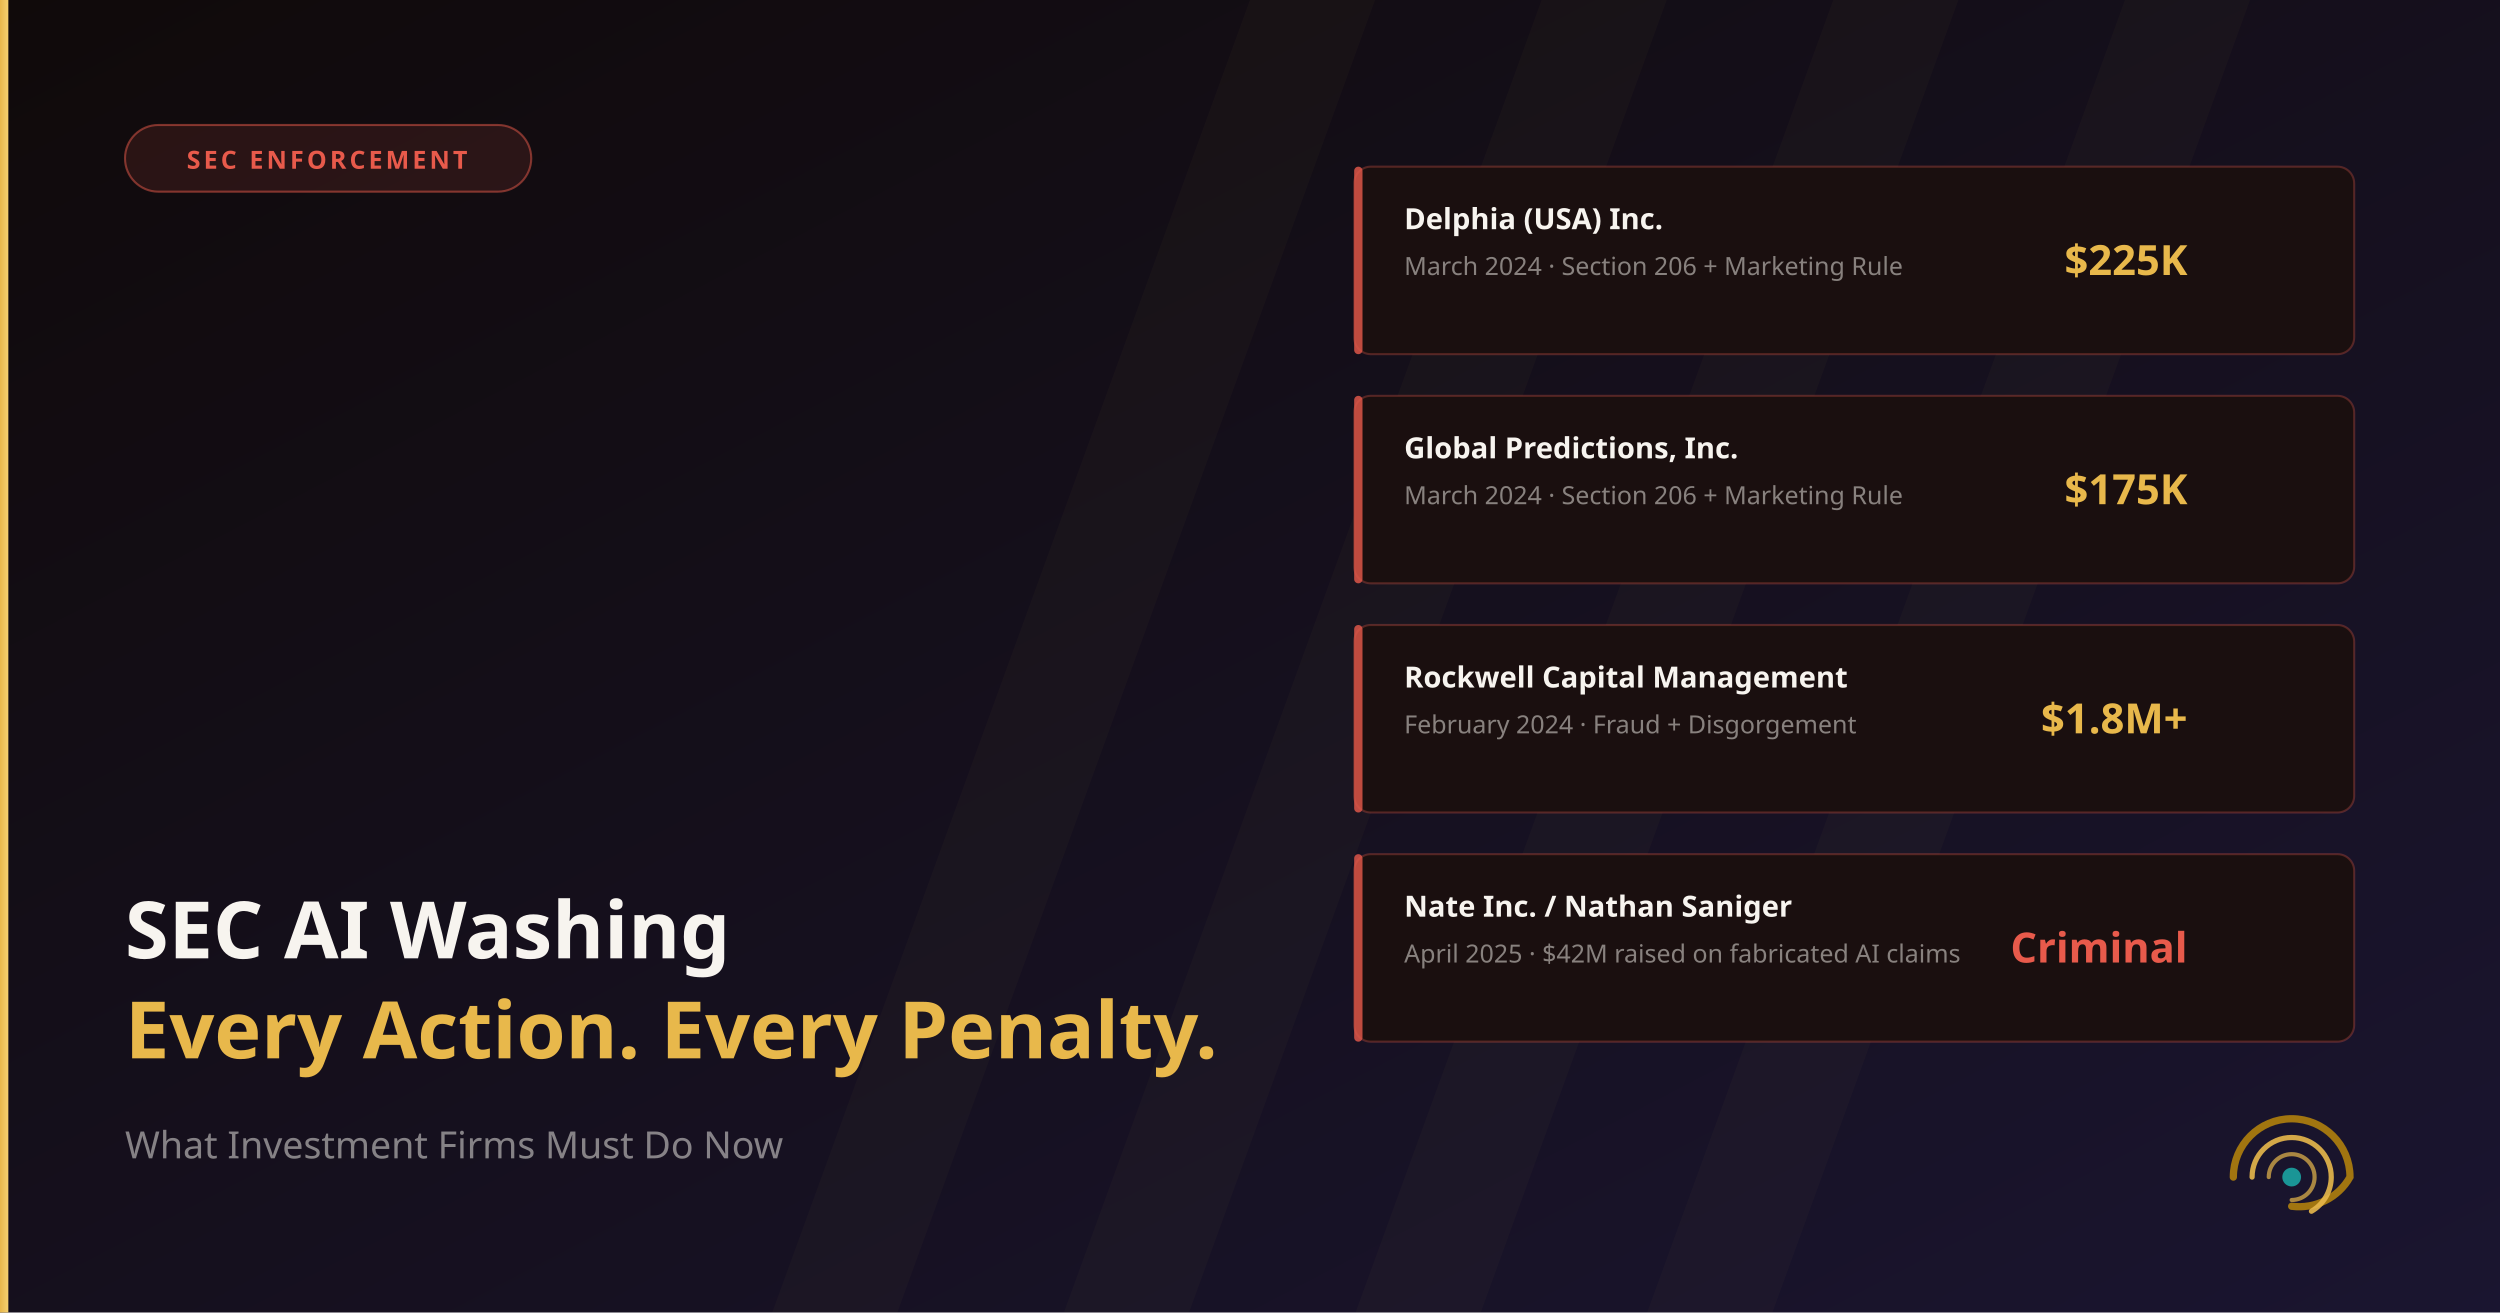
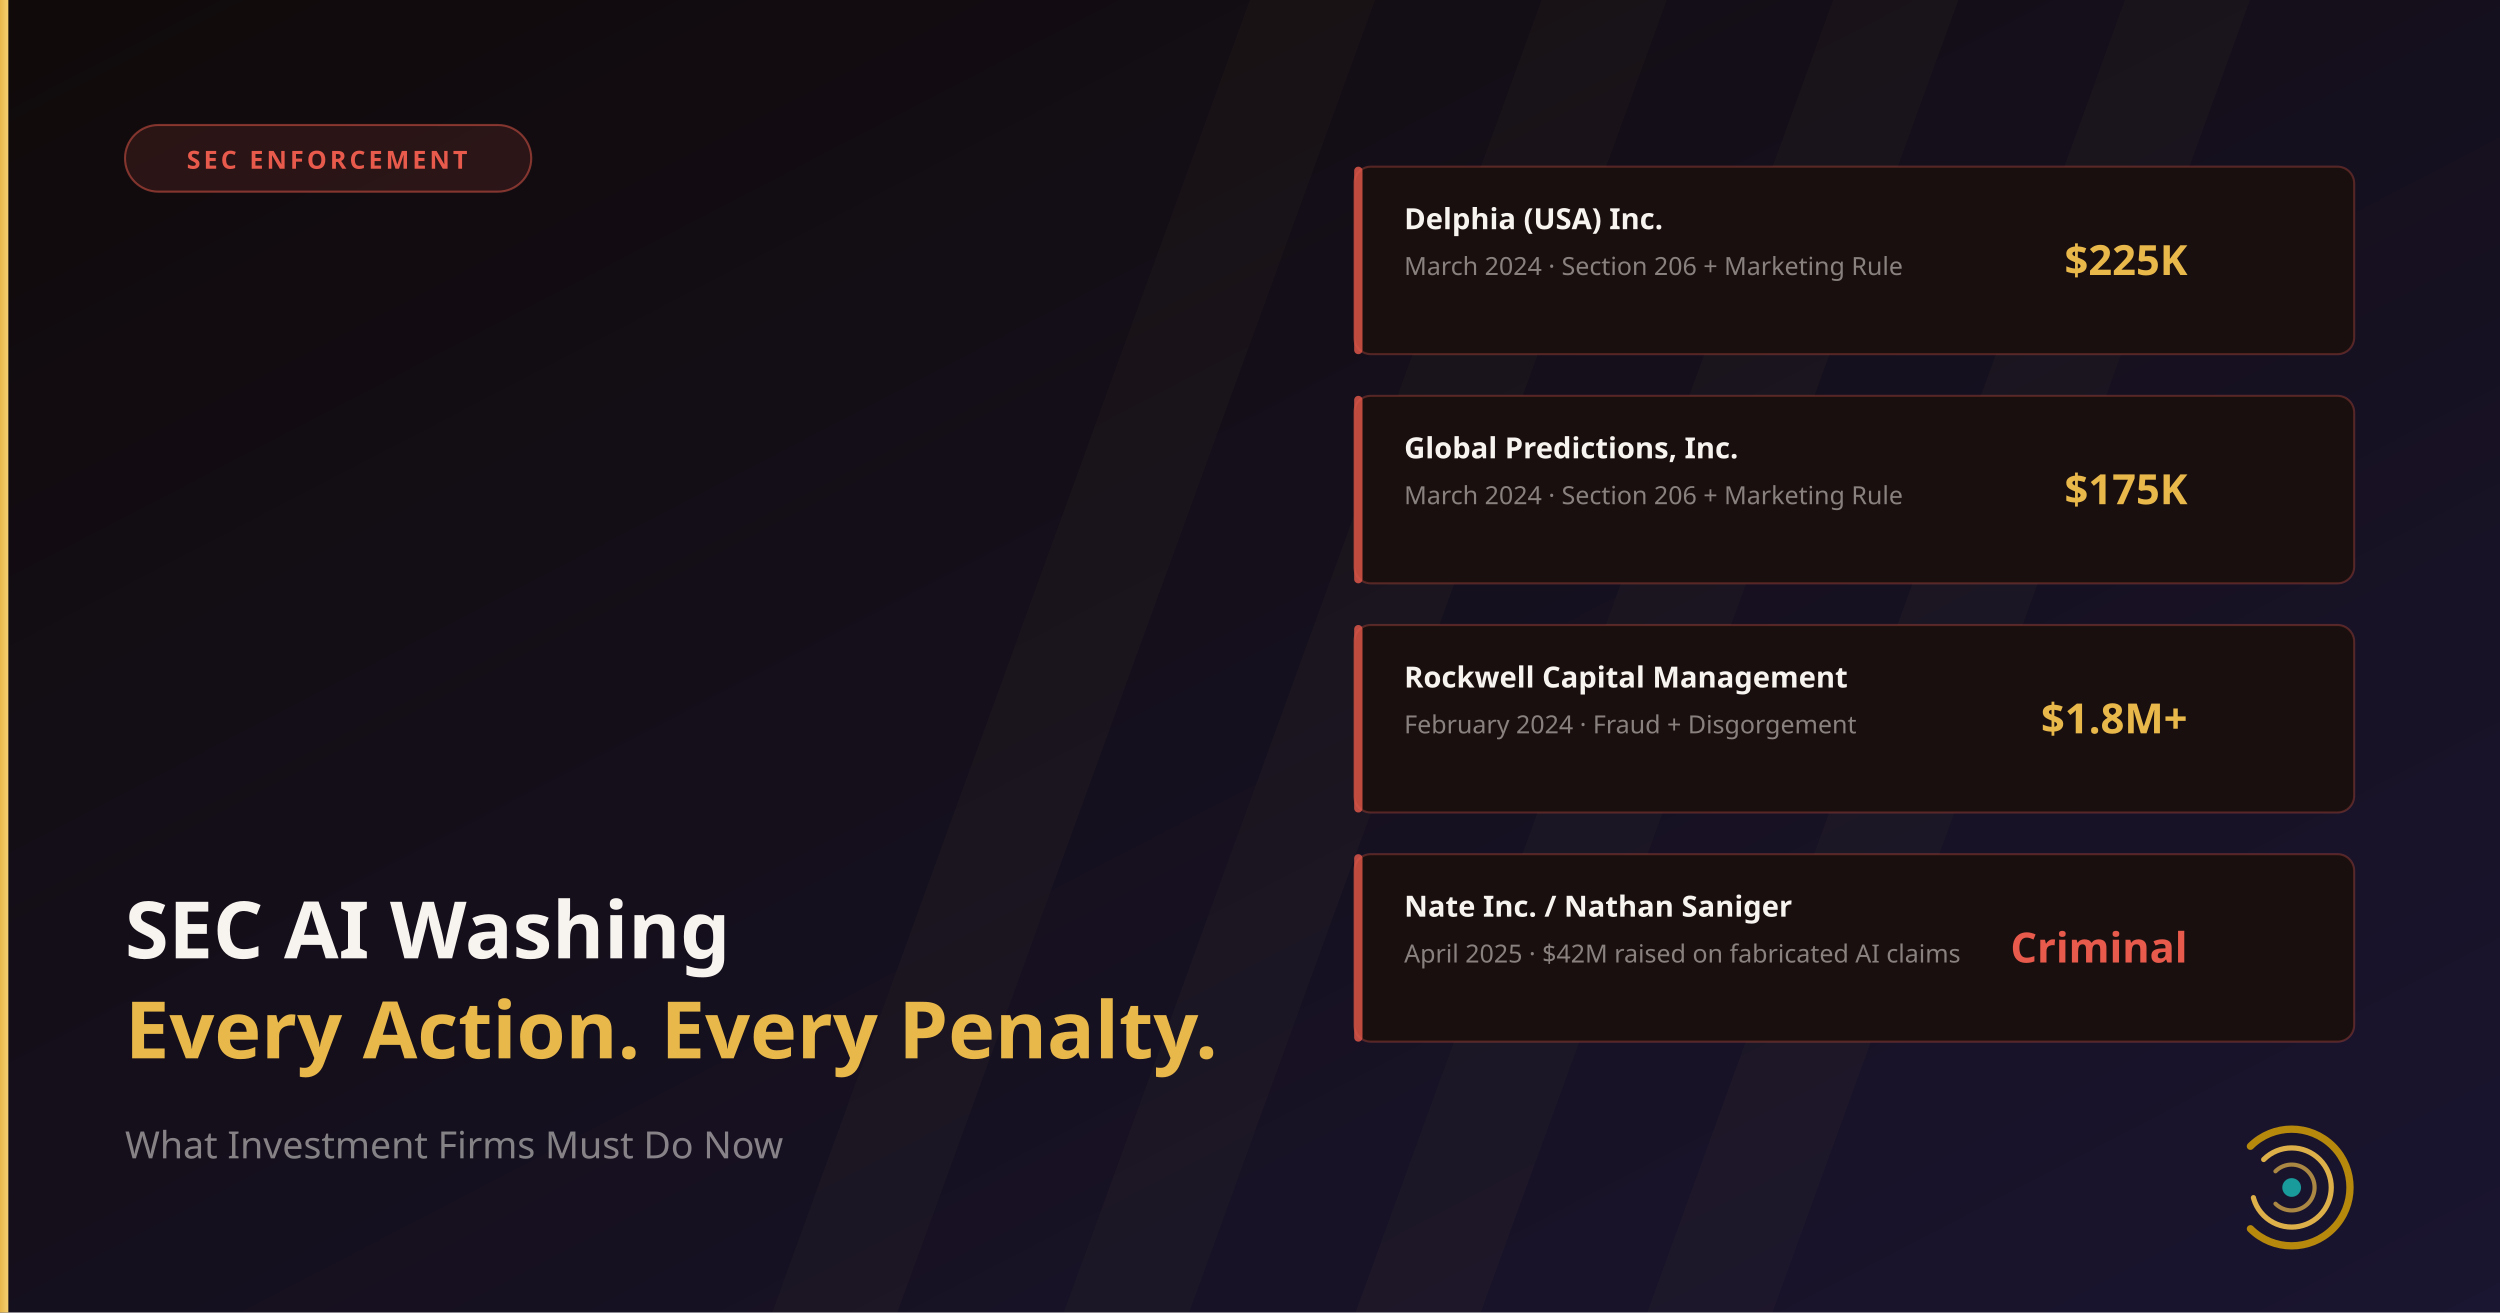
<svg xmlns="http://www.w3.org/2000/svg" viewBox="0 0 1200 630" width="1200" height="630">
  <defs>
    <linearGradient id="bg" x1="0%" y1="0%" x2="100%" y2="100%">
      <stop offset="0%" style="stop-color:#100a0a" />
      <stop offset="100%" style="stop-color:#1a1530" />
    </linearGradient>
    <linearGradient id="gold" x1="0%" y1="0%" x2="100%" y2="0%">
      <stop offset="0%" style="stop-color:#e8b84b" />
      <stop offset="100%" style="stop-color:#f5d070" />
    </linearGradient>
    <linearGradient id="red-gold" x1="0%" y1="0%" x2="100%" y2="0%">
      <stop offset="0%" style="stop-color:#e8b84b" />
      <stop offset="100%" style="stop-color:#e85a4b" />
    </linearGradient>
  </defs>
  <rect width="1200" height="630" fill="url(#bg)" />
  <g opacity="0.03">
    <rect x="600" y="0" width="60" height="630" fill="#e8b84b" transform="skewX(-20)" />
    <rect x="740" y="0" width="60" height="630" fill="#e8b84b" transform="skewX(-20)" />
    <rect x="880" y="0" width="60" height="630" fill="#e8b84b" transform="skewX(-20)" />
    <rect x="1020" y="0" width="60" height="630" fill="#e8b84b" transform="skewX(-20)" />
  </g>
  <g transform="translate(650, 80)">
    <rect x="0" y="0" width="480" height="90" rx="8" fill="#1a0f0f" stroke="#e85a4b" stroke-opacity="0.3" stroke-width="1" />
    <rect x="0" y="0" width="4" height="90" rx="2" fill="#e85a4b" fill-opacity="0.8" />
    <text x="24" y="30" font-family="system-ui, sans-serif" font-size="14" font-weight="700" fill="#f7f4ef">Delphia (USA) Inc.</text>
    <text x="24" y="52" font-family="system-ui, sans-serif" font-size="12" fill="#f7f4ef" fill-opacity="0.5">March 2024 · Section 206 + Marketing Rule</text>
    <text x="400" y="52" font-family="system-ui, sans-serif" font-size="20" font-weight="700" fill="#e8b84b" text-anchor="end">$225K</text>
    <rect x="0" y="110" width="480" height="90" rx="8" fill="#1a0f0f" stroke="#e85a4b" stroke-opacity="0.3" stroke-width="1" />
    <rect x="0" y="110" width="4" height="90" rx="2" fill="#e85a4b" fill-opacity="0.8" />
    <text x="24" y="140" font-family="system-ui, sans-serif" font-size="14" font-weight="700" fill="#f7f4ef">Global Predictions, Inc.</text>
    <text x="24" y="162" font-family="system-ui, sans-serif" font-size="12" fill="#f7f4ef" fill-opacity="0.5">March 2024 · Section 206 + Marketing Rule</text>
    <text x="400" y="162" font-family="system-ui, sans-serif" font-size="20" font-weight="700" fill="#e8b84b" text-anchor="end">$175K</text>
    <rect x="0" y="220" width="480" height="90" rx="8" fill="#1a0f0f" stroke="#e85a4b" stroke-opacity="0.3" stroke-width="1" />
    <rect x="0" y="220" width="4" height="90" rx="2" fill="#e85a4b" fill-opacity="0.8" />
    <text x="24" y="250" font-family="system-ui, sans-serif" font-size="14" font-weight="700" fill="#f7f4ef">Rockwell Capital Management</text>
    <text x="24" y="272" font-family="system-ui, sans-serif" font-size="12" fill="#f7f4ef" fill-opacity="0.5">February 2024 · Fraud + Disgorgement</text>
    <text x="400" y="272" font-family="system-ui, sans-serif" font-size="20" font-weight="700" fill="#e8b84b" text-anchor="end">$1.8M+</text>
    <rect x="0" y="330" width="480" height="90" rx="8" fill="#1a0f0f" stroke="#e85a4b" stroke-opacity="0.3" stroke-width="1" />
    <rect x="0" y="330" width="4" height="90" rx="2" fill="#e85a4b" fill-opacity="0.8" />
    <text x="24" y="360" font-family="system-ui, sans-serif" font-size="14" font-weight="700" fill="#f7f4ef">Nate Inc. / Nathan Saniger</text>
    <text x="24" y="382" font-family="system-ui, sans-serif" font-size="12" fill="#f7f4ef" fill-opacity="0.5">April 2025 · $42M raised on fabricated AI claims</text>
    <text x="400" y="382" font-family="system-ui, sans-serif" font-size="20" font-weight="700" fill="#e85a4b" text-anchor="end">Criminal</text>
  </g>
  <rect x="0" y="0" width="4" height="630" fill="url(#gold)" />
  <rect x="60" y="60" width="195" height="32" rx="16" fill="#e85a4b" fill-opacity="0.12" stroke="#e85a4b" stroke-opacity="0.5" stroke-width="1" />
  <text x="157" y="81" font-family="system-ui, sans-serif" font-size="12" font-weight="600" fill="#e85a4b" text-anchor="middle" letter-spacing="1.5">SEC ENFORCEMENT</text>
  <text x="60" y="460" font-family="system-ui, sans-serif" font-size="38" font-weight="700" fill="#f7f4ef">SEC AI Washing</text>
  <text x="60" y="508" font-family="system-ui, sans-serif" font-size="38" font-weight="700" fill="#e8b84b">Every Action. Every Penalty.</text>
  <text x="60" y="556" font-family="system-ui, sans-serif" font-size="18" fill="#f7f4ef" fill-opacity="0.5">What Investment Firms Must Do Now</text>
-   <g transform="translate(1100, 565)">
-     <path d="M 0,0 m -28,0 a 28,28 0 1,1 56,0 a 28,28 0 0,1 -28,14" fill="none" stroke="#b8860b" stroke-width="3.5" stroke-linecap="round" opacity="0.85" />
-     <path d="M 0,0 m -19,0 a 19,19 0 1,1 38,0 a 19,19 0 0,1 -9.5,16.4" fill="none" stroke="#e8b84b" stroke-width="2.5" stroke-linecap="round" opacity="0.9" />
-     <path d="M 0,0 m -11,0 a 11,11 0 1,1 22,0 a 11,11 0 0,1 -11,11" fill="none" stroke="#e8b84b" stroke-width="2" stroke-linecap="round" opacity="0.7" />
-     <circle cx="0" cy="0" r="4.5" fill="#1a9b9b" opacity="0.95" />
+   <g transform="translate(1100, 570) rotate(-135)">
+     <circle cx="0" cy="0" r="28" fill="none" stroke="#c8960a" stroke-width="3.5" stroke-dasharray="131.9 44" stroke-linecap="round" opacity="0.9" />
+     <circle cx="0" cy="0" r="19" fill="none" stroke="#e8b84b" stroke-width="2.5" stroke-dasharray="99.5 19.9" stroke-linecap="round" opacity="0.95" />
+     <circle cx="0" cy="0" r="11" fill="none" stroke="#e8b84b" stroke-width="2" stroke-dasharray="51.8 17.3" stroke-linecap="round" opacity="0.7" />
+     <circle cx="0" cy="0" r="4.5" fill="#1a9b9b" opacity="1" />
  </g>
</svg>
